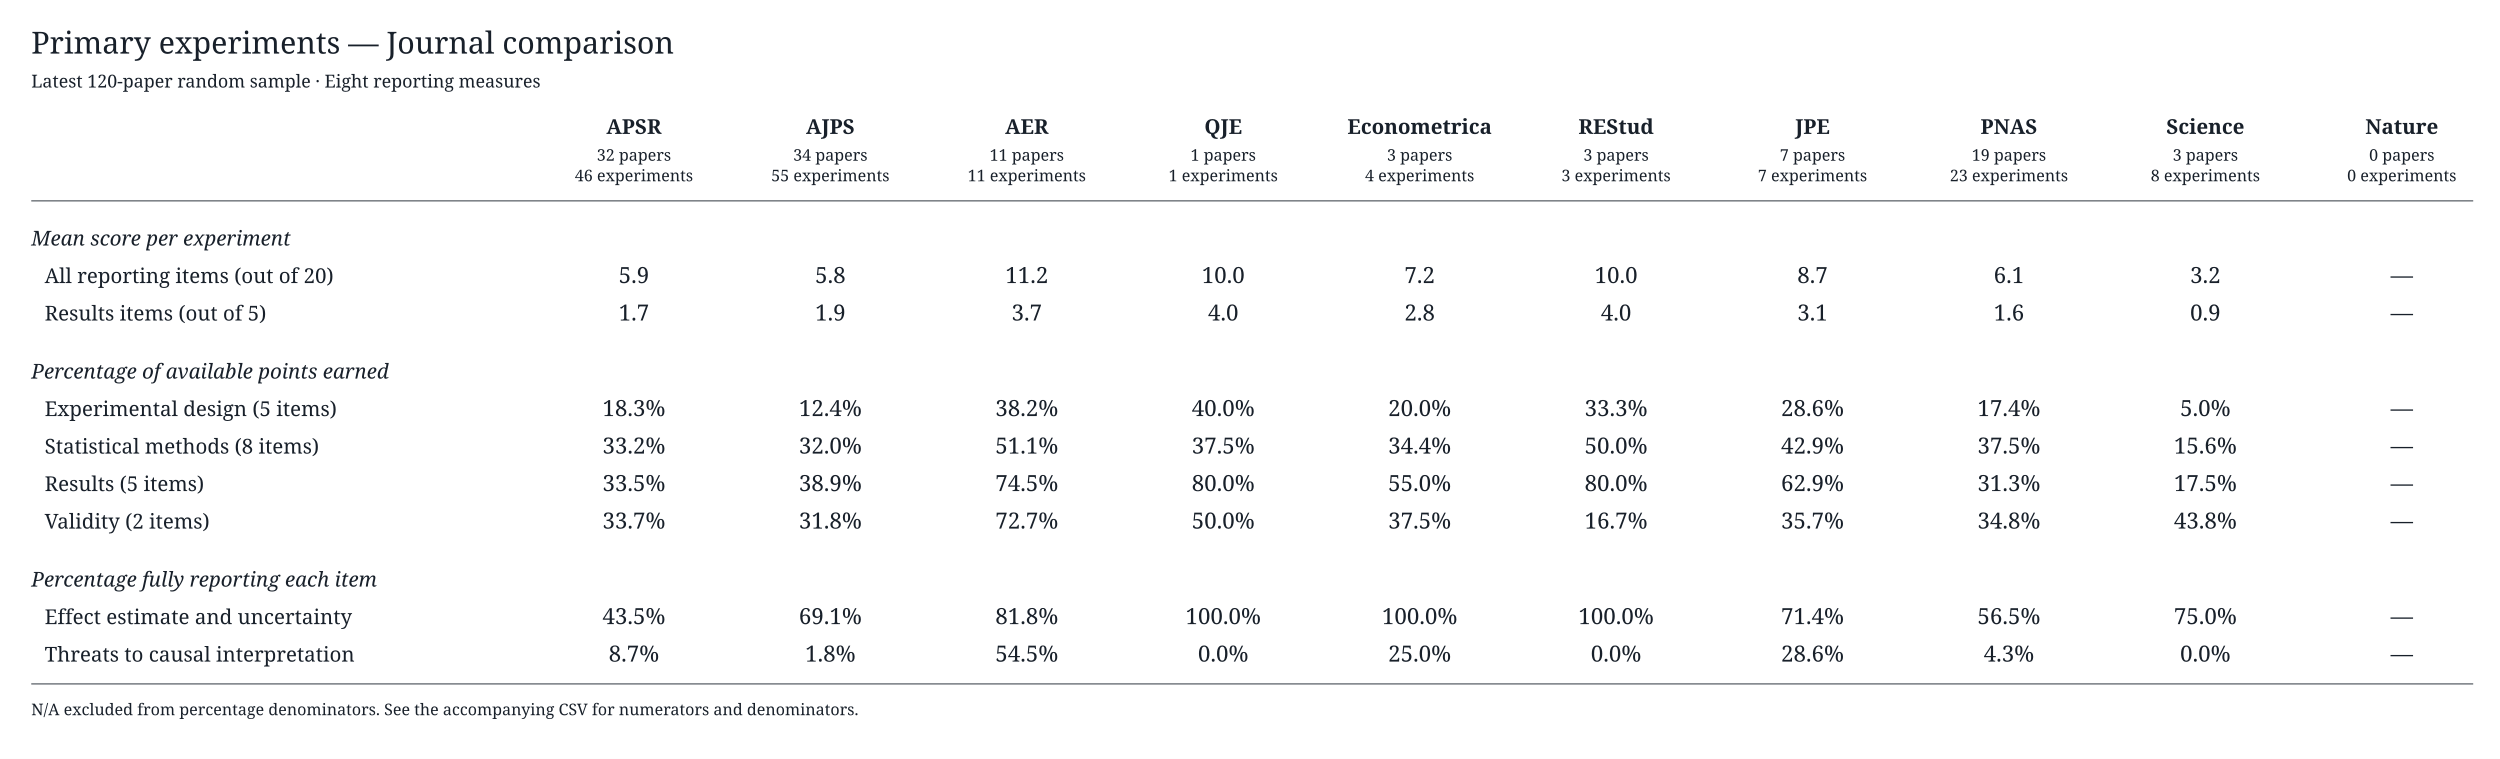
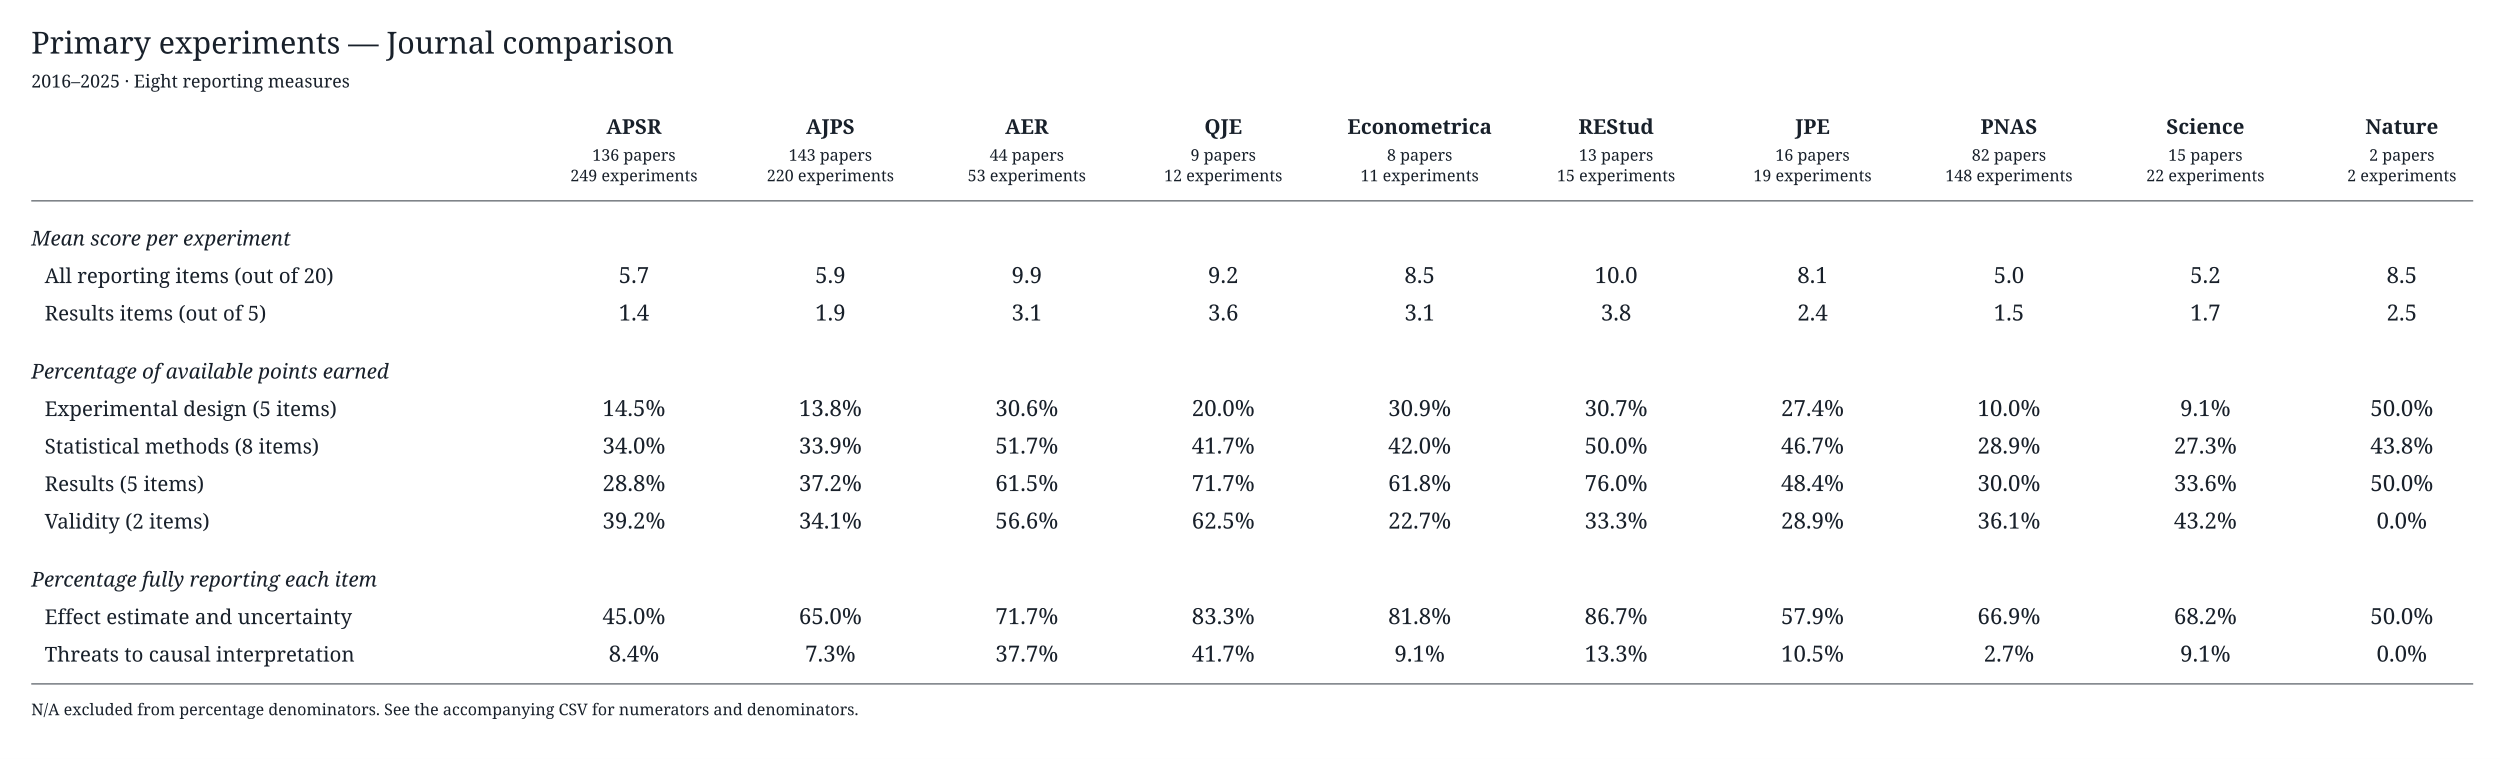
<svg xmlns="http://www.w3.org/2000/svg" width="2800" height="850" viewBox="0 0 2800 850">
  <rect width="100%" height="100%" fill="white" />
  <g font-family="Georgia,serif" fill="#18202a">
    <text x="35" y="60" font-size="34">Primary experiments — Journal comparison</text>
-     <text x="35" y="98" font-size="20">Latest 120-paper random sample · Eight reporting measures</text>
+     <text x="35" y="98" font-size="20">2016–2025 · Eight reporting measures</text>
    <text x="710" y="150" text-anchor="middle" font-size="23" font-weight="bold">APSR</text>
-     <text x="710" y="180" text-anchor="middle" font-size="18">32 papers</text>
-     <text x="710" y="203" text-anchor="middle" font-size="18">46 experiments</text>
+     <text x="710" y="180" text-anchor="middle" font-size="18">136 papers</text>
+     <text x="710" y="203" text-anchor="middle" font-size="18">249 experiments</text>
    <text x="930" y="150" text-anchor="middle" font-size="23" font-weight="bold">AJPS</text>
-     <text x="930" y="180" text-anchor="middle" font-size="18">34 papers</text>
-     <text x="930" y="203" text-anchor="middle" font-size="18">55 experiments</text>
+     <text x="930" y="180" text-anchor="middle" font-size="18">143 papers</text>
+     <text x="930" y="203" text-anchor="middle" font-size="18">220 experiments</text>
    <text x="1150" y="150" text-anchor="middle" font-size="23" font-weight="bold">AER</text>
-     <text x="1150" y="180" text-anchor="middle" font-size="18">11 papers</text>
-     <text x="1150" y="203" text-anchor="middle" font-size="18">11 experiments</text>
+     <text x="1150" y="180" text-anchor="middle" font-size="18">44 papers</text>
+     <text x="1150" y="203" text-anchor="middle" font-size="18">53 experiments</text>
    <text x="1370" y="150" text-anchor="middle" font-size="23" font-weight="bold">QJE</text>
-     <text x="1370" y="180" text-anchor="middle" font-size="18">1 papers</text>
-     <text x="1370" y="203" text-anchor="middle" font-size="18">1 experiments</text>
+     <text x="1370" y="180" text-anchor="middle" font-size="18">9 papers</text>
+     <text x="1370" y="203" text-anchor="middle" font-size="18">12 experiments</text>
    <text x="1590" y="150" text-anchor="middle" font-size="23" font-weight="bold">Econometrica</text>
-     <text x="1590" y="180" text-anchor="middle" font-size="18">3 papers</text>
-     <text x="1590" y="203" text-anchor="middle" font-size="18">4 experiments</text>
+     <text x="1590" y="180" text-anchor="middle" font-size="18">8 papers</text>
+     <text x="1590" y="203" text-anchor="middle" font-size="18">11 experiments</text>
    <text x="1810" y="150" text-anchor="middle" font-size="23" font-weight="bold">REStud</text>
-     <text x="1810" y="180" text-anchor="middle" font-size="18">3 papers</text>
-     <text x="1810" y="203" text-anchor="middle" font-size="18">3 experiments</text>
+     <text x="1810" y="180" text-anchor="middle" font-size="18">13 papers</text>
+     <text x="1810" y="203" text-anchor="middle" font-size="18">15 experiments</text>
    <text x="2030" y="150" text-anchor="middle" font-size="23" font-weight="bold">JPE</text>
-     <text x="2030" y="180" text-anchor="middle" font-size="18">7 papers</text>
-     <text x="2030" y="203" text-anchor="middle" font-size="18">7 experiments</text>
+     <text x="2030" y="180" text-anchor="middle" font-size="18">16 papers</text>
+     <text x="2030" y="203" text-anchor="middle" font-size="18">19 experiments</text>
    <text x="2250" y="150" text-anchor="middle" font-size="23" font-weight="bold">PNAS</text>
-     <text x="2250" y="180" text-anchor="middle" font-size="18">19 papers</text>
-     <text x="2250" y="203" text-anchor="middle" font-size="18">23 experiments</text>
+     <text x="2250" y="180" text-anchor="middle" font-size="18">82 papers</text>
+     <text x="2250" y="203" text-anchor="middle" font-size="18">148 experiments</text>
    <text x="2470" y="150" text-anchor="middle" font-size="23" font-weight="bold">Science</text>
-     <text x="2470" y="180" text-anchor="middle" font-size="18">3 papers</text>
-     <text x="2470" y="203" text-anchor="middle" font-size="18">8 experiments</text>
+     <text x="2470" y="180" text-anchor="middle" font-size="18">15 papers</text>
+     <text x="2470" y="203" text-anchor="middle" font-size="18">22 experiments</text>
    <text x="2690" y="150" text-anchor="middle" font-size="23" font-weight="bold">Nature</text>
-     <text x="2690" y="180" text-anchor="middle" font-size="18">0 papers</text>
-     <text x="2690" y="203" text-anchor="middle" font-size="18">0 experiments</text>
+     <text x="2690" y="180" text-anchor="middle" font-size="18">2 papers</text>
+     <text x="2690" y="203" text-anchor="middle" font-size="18">2 experiments</text>
    <path d="M35 225 H2770" stroke="#18202a" />
    <text x="35" y="275" font-size="23" font-style="italic">Mean score per experiment</text>
    <text x="50" y="317" font-size="23">All reporting items (out of 20)</text>
-     <text x="710" y="317" text-anchor="middle" font-size="25">5.9</text>
-     <text x="930" y="317" text-anchor="middle" font-size="25">5.8</text>
-     <text x="1150" y="317" text-anchor="middle" font-size="25">11.2</text>
-     <text x="1370" y="317" text-anchor="middle" font-size="25">10.0</text>
-     <text x="1590" y="317" text-anchor="middle" font-size="25">7.2</text>
+     <text x="710" y="317" text-anchor="middle" font-size="25">5.7</text>
+     <text x="930" y="317" text-anchor="middle" font-size="25">5.9</text>
+     <text x="1150" y="317" text-anchor="middle" font-size="25">9.9</text>
+     <text x="1370" y="317" text-anchor="middle" font-size="25">9.2</text>
+     <text x="1590" y="317" text-anchor="middle" font-size="25">8.5</text>
    <text x="1810" y="317" text-anchor="middle" font-size="25">10.0</text>
-     <text x="2030" y="317" text-anchor="middle" font-size="25">8.7</text>
-     <text x="2250" y="317" text-anchor="middle" font-size="25">6.1</text>
-     <text x="2470" y="317" text-anchor="middle" font-size="25">3.2</text>
-     <text x="2690" y="317" text-anchor="middle" font-size="25">—</text>
+     <text x="2030" y="317" text-anchor="middle" font-size="25">8.1</text>
+     <text x="2250" y="317" text-anchor="middle" font-size="25">5.0</text>
+     <text x="2470" y="317" text-anchor="middle" font-size="25">5.2</text>
+     <text x="2690" y="317" text-anchor="middle" font-size="25">8.5</text>
    <text x="50" y="359" font-size="23">Results items (out of 5)</text>
-     <text x="710" y="359" text-anchor="middle" font-size="25">1.7</text>
+     <text x="710" y="359" text-anchor="middle" font-size="25">1.4</text>
    <text x="930" y="359" text-anchor="middle" font-size="25">1.9</text>
-     <text x="1150" y="359" text-anchor="middle" font-size="25">3.7</text>
-     <text x="1370" y="359" text-anchor="middle" font-size="25">4.0</text>
-     <text x="1590" y="359" text-anchor="middle" font-size="25">2.8</text>
-     <text x="1810" y="359" text-anchor="middle" font-size="25">4.0</text>
-     <text x="2030" y="359" text-anchor="middle" font-size="25">3.1</text>
-     <text x="2250" y="359" text-anchor="middle" font-size="25">1.6</text>
-     <text x="2470" y="359" text-anchor="middle" font-size="25">0.9</text>
-     <text x="2690" y="359" text-anchor="middle" font-size="25">—</text>
+     <text x="1150" y="359" text-anchor="middle" font-size="25">3.1</text>
+     <text x="1370" y="359" text-anchor="middle" font-size="25">3.6</text>
+     <text x="1590" y="359" text-anchor="middle" font-size="25">3.1</text>
+     <text x="1810" y="359" text-anchor="middle" font-size="25">3.8</text>
+     <text x="2030" y="359" text-anchor="middle" font-size="25">2.4</text>
+     <text x="2250" y="359" text-anchor="middle" font-size="25">1.5</text>
+     <text x="2470" y="359" text-anchor="middle" font-size="25">1.7</text>
+     <text x="2690" y="359" text-anchor="middle" font-size="25">2.5</text>
    <text x="35" y="424" font-size="23" font-style="italic">Percentage of available points earned</text>
    <text x="50" y="466" font-size="23">Experimental design (5 items)</text>
-     <text x="710" y="466" text-anchor="middle" font-size="25">18.3%</text>
-     <text x="930" y="466" text-anchor="middle" font-size="25">12.4%</text>
-     <text x="1150" y="466" text-anchor="middle" font-size="25">38.2%</text>
-     <text x="1370" y="466" text-anchor="middle" font-size="25">40.0%</text>
-     <text x="1590" y="466" text-anchor="middle" font-size="25">20.0%</text>
-     <text x="1810" y="466" text-anchor="middle" font-size="25">33.3%</text>
-     <text x="2030" y="466" text-anchor="middle" font-size="25">28.6%</text>
-     <text x="2250" y="466" text-anchor="middle" font-size="25">17.4%</text>
-     <text x="2470" y="466" text-anchor="middle" font-size="25">5.0%</text>
-     <text x="2690" y="466" text-anchor="middle" font-size="25">—</text>
+     <text x="710" y="466" text-anchor="middle" font-size="25">14.5%</text>
+     <text x="930" y="466" text-anchor="middle" font-size="25">13.8%</text>
+     <text x="1150" y="466" text-anchor="middle" font-size="25">30.6%</text>
+     <text x="1370" y="466" text-anchor="middle" font-size="25">20.0%</text>
+     <text x="1590" y="466" text-anchor="middle" font-size="25">30.9%</text>
+     <text x="1810" y="466" text-anchor="middle" font-size="25">30.7%</text>
+     <text x="2030" y="466" text-anchor="middle" font-size="25">27.4%</text>
+     <text x="2250" y="466" text-anchor="middle" font-size="25">10.0%</text>
+     <text x="2470" y="466" text-anchor="middle" font-size="25">9.1%</text>
+     <text x="2690" y="466" text-anchor="middle" font-size="25">50.0%</text>
    <text x="50" y="508" font-size="23">Statistical methods (8 items)</text>
-     <text x="710" y="508" text-anchor="middle" font-size="25">33.2%</text>
-     <text x="930" y="508" text-anchor="middle" font-size="25">32.0%</text>
-     <text x="1150" y="508" text-anchor="middle" font-size="25">51.1%</text>
-     <text x="1370" y="508" text-anchor="middle" font-size="25">37.5%</text>
-     <text x="1590" y="508" text-anchor="middle" font-size="25">34.4%</text>
+     <text x="710" y="508" text-anchor="middle" font-size="25">34.0%</text>
+     <text x="930" y="508" text-anchor="middle" font-size="25">33.9%</text>
+     <text x="1150" y="508" text-anchor="middle" font-size="25">51.7%</text>
+     <text x="1370" y="508" text-anchor="middle" font-size="25">41.7%</text>
+     <text x="1590" y="508" text-anchor="middle" font-size="25">42.0%</text>
    <text x="1810" y="508" text-anchor="middle" font-size="25">50.0%</text>
-     <text x="2030" y="508" text-anchor="middle" font-size="25">42.9%</text>
-     <text x="2250" y="508" text-anchor="middle" font-size="25">37.5%</text>
-     <text x="2470" y="508" text-anchor="middle" font-size="25">15.6%</text>
-     <text x="2690" y="508" text-anchor="middle" font-size="25">—</text>
+     <text x="2030" y="508" text-anchor="middle" font-size="25">46.7%</text>
+     <text x="2250" y="508" text-anchor="middle" font-size="25">28.9%</text>
+     <text x="2470" y="508" text-anchor="middle" font-size="25">27.3%</text>
+     <text x="2690" y="508" text-anchor="middle" font-size="25">43.8%</text>
    <text x="50" y="550" font-size="23">Results (5 items)</text>
-     <text x="710" y="550" text-anchor="middle" font-size="25">33.5%</text>
-     <text x="930" y="550" text-anchor="middle" font-size="25">38.9%</text>
-     <text x="1150" y="550" text-anchor="middle" font-size="25">74.5%</text>
-     <text x="1370" y="550" text-anchor="middle" font-size="25">80.0%</text>
-     <text x="1590" y="550" text-anchor="middle" font-size="25">55.0%</text>
-     <text x="1810" y="550" text-anchor="middle" font-size="25">80.0%</text>
-     <text x="2030" y="550" text-anchor="middle" font-size="25">62.9%</text>
-     <text x="2250" y="550" text-anchor="middle" font-size="25">31.3%</text>
-     <text x="2470" y="550" text-anchor="middle" font-size="25">17.5%</text>
-     <text x="2690" y="550" text-anchor="middle" font-size="25">—</text>
+     <text x="710" y="550" text-anchor="middle" font-size="25">28.8%</text>
+     <text x="930" y="550" text-anchor="middle" font-size="25">37.2%</text>
+     <text x="1150" y="550" text-anchor="middle" font-size="25">61.5%</text>
+     <text x="1370" y="550" text-anchor="middle" font-size="25">71.7%</text>
+     <text x="1590" y="550" text-anchor="middle" font-size="25">61.8%</text>
+     <text x="1810" y="550" text-anchor="middle" font-size="25">76.0%</text>
+     <text x="2030" y="550" text-anchor="middle" font-size="25">48.4%</text>
+     <text x="2250" y="550" text-anchor="middle" font-size="25">30.0%</text>
+     <text x="2470" y="550" text-anchor="middle" font-size="25">33.6%</text>
+     <text x="2690" y="550" text-anchor="middle" font-size="25">50.0%</text>
    <text x="50" y="592" font-size="23">Validity (2 items)</text>
-     <text x="710" y="592" text-anchor="middle" font-size="25">33.7%</text>
-     <text x="930" y="592" text-anchor="middle" font-size="25">31.8%</text>
-     <text x="1150" y="592" text-anchor="middle" font-size="25">72.7%</text>
-     <text x="1370" y="592" text-anchor="middle" font-size="25">50.0%</text>
-     <text x="1590" y="592" text-anchor="middle" font-size="25">37.5%</text>
-     <text x="1810" y="592" text-anchor="middle" font-size="25">16.7%</text>
-     <text x="2030" y="592" text-anchor="middle" font-size="25">35.7%</text>
-     <text x="2250" y="592" text-anchor="middle" font-size="25">34.8%</text>
-     <text x="2470" y="592" text-anchor="middle" font-size="25">43.8%</text>
-     <text x="2690" y="592" text-anchor="middle" font-size="25">—</text>
+     <text x="710" y="592" text-anchor="middle" font-size="25">39.2%</text>
+     <text x="930" y="592" text-anchor="middle" font-size="25">34.1%</text>
+     <text x="1150" y="592" text-anchor="middle" font-size="25">56.6%</text>
+     <text x="1370" y="592" text-anchor="middle" font-size="25">62.5%</text>
+     <text x="1590" y="592" text-anchor="middle" font-size="25">22.7%</text>
+     <text x="1810" y="592" text-anchor="middle" font-size="25">33.3%</text>
+     <text x="2030" y="592" text-anchor="middle" font-size="25">28.9%</text>
+     <text x="2250" y="592" text-anchor="middle" font-size="25">36.1%</text>
+     <text x="2470" y="592" text-anchor="middle" font-size="25">43.2%</text>
+     <text x="2690" y="592" text-anchor="middle" font-size="25">0.0%</text>
    <text x="35" y="657" font-size="23" font-style="italic">Percentage fully reporting each item</text>
    <text x="50" y="699" font-size="23">Effect estimate and uncertainty</text>
-     <text x="710" y="699" text-anchor="middle" font-size="25">43.5%</text>
-     <text x="930" y="699" text-anchor="middle" font-size="25">69.1%</text>
-     <text x="1150" y="699" text-anchor="middle" font-size="25">81.8%</text>
-     <text x="1370" y="699" text-anchor="middle" font-size="25">100.0%</text>
-     <text x="1590" y="699" text-anchor="middle" font-size="25">100.0%</text>
-     <text x="1810" y="699" text-anchor="middle" font-size="25">100.0%</text>
-     <text x="2030" y="699" text-anchor="middle" font-size="25">71.4%</text>
-     <text x="2250" y="699" text-anchor="middle" font-size="25">56.5%</text>
-     <text x="2470" y="699" text-anchor="middle" font-size="25">75.0%</text>
-     <text x="2690" y="699" text-anchor="middle" font-size="25">—</text>
+     <text x="710" y="699" text-anchor="middle" font-size="25">45.0%</text>
+     <text x="930" y="699" text-anchor="middle" font-size="25">65.0%</text>
+     <text x="1150" y="699" text-anchor="middle" font-size="25">71.7%</text>
+     <text x="1370" y="699" text-anchor="middle" font-size="25">83.3%</text>
+     <text x="1590" y="699" text-anchor="middle" font-size="25">81.8%</text>
+     <text x="1810" y="699" text-anchor="middle" font-size="25">86.7%</text>
+     <text x="2030" y="699" text-anchor="middle" font-size="25">57.9%</text>
+     <text x="2250" y="699" text-anchor="middle" font-size="25">66.9%</text>
+     <text x="2470" y="699" text-anchor="middle" font-size="25">68.2%</text>
+     <text x="2690" y="699" text-anchor="middle" font-size="25">50.0%</text>
    <text x="50" y="741" font-size="23">Threats to causal interpretation</text>
-     <text x="710" y="741" text-anchor="middle" font-size="25">8.7%</text>
-     <text x="930" y="741" text-anchor="middle" font-size="25">1.8%</text>
-     <text x="1150" y="741" text-anchor="middle" font-size="25">54.5%</text>
-     <text x="1370" y="741" text-anchor="middle" font-size="25">0.0%</text>
-     <text x="1590" y="741" text-anchor="middle" font-size="25">25.0%</text>
-     <text x="1810" y="741" text-anchor="middle" font-size="25">0.0%</text>
-     <text x="2030" y="741" text-anchor="middle" font-size="25">28.6%</text>
-     <text x="2250" y="741" text-anchor="middle" font-size="25">4.3%</text>
-     <text x="2470" y="741" text-anchor="middle" font-size="25">0.0%</text>
-     <text x="2690" y="741" text-anchor="middle" font-size="25">—</text>
+     <text x="710" y="741" text-anchor="middle" font-size="25">8.4%</text>
+     <text x="930" y="741" text-anchor="middle" font-size="25">7.3%</text>
+     <text x="1150" y="741" text-anchor="middle" font-size="25">37.7%</text>
+     <text x="1370" y="741" text-anchor="middle" font-size="25">41.7%</text>
+     <text x="1590" y="741" text-anchor="middle" font-size="25">9.1%</text>
+     <text x="1810" y="741" text-anchor="middle" font-size="25">13.3%</text>
+     <text x="2030" y="741" text-anchor="middle" font-size="25">10.5%</text>
+     <text x="2250" y="741" text-anchor="middle" font-size="25">2.7%</text>
+     <text x="2470" y="741" text-anchor="middle" font-size="25">9.1%</text>
+     <text x="2690" y="741" text-anchor="middle" font-size="25">0.0%</text>
    <path d="M35 766 H2770" stroke="#18202a" />
    <text x="35" y="801" font-size="18">N/A excluded from percentage denominators. See the accompanying CSV for numerators and denominators.</text>
  </g>
</svg>
